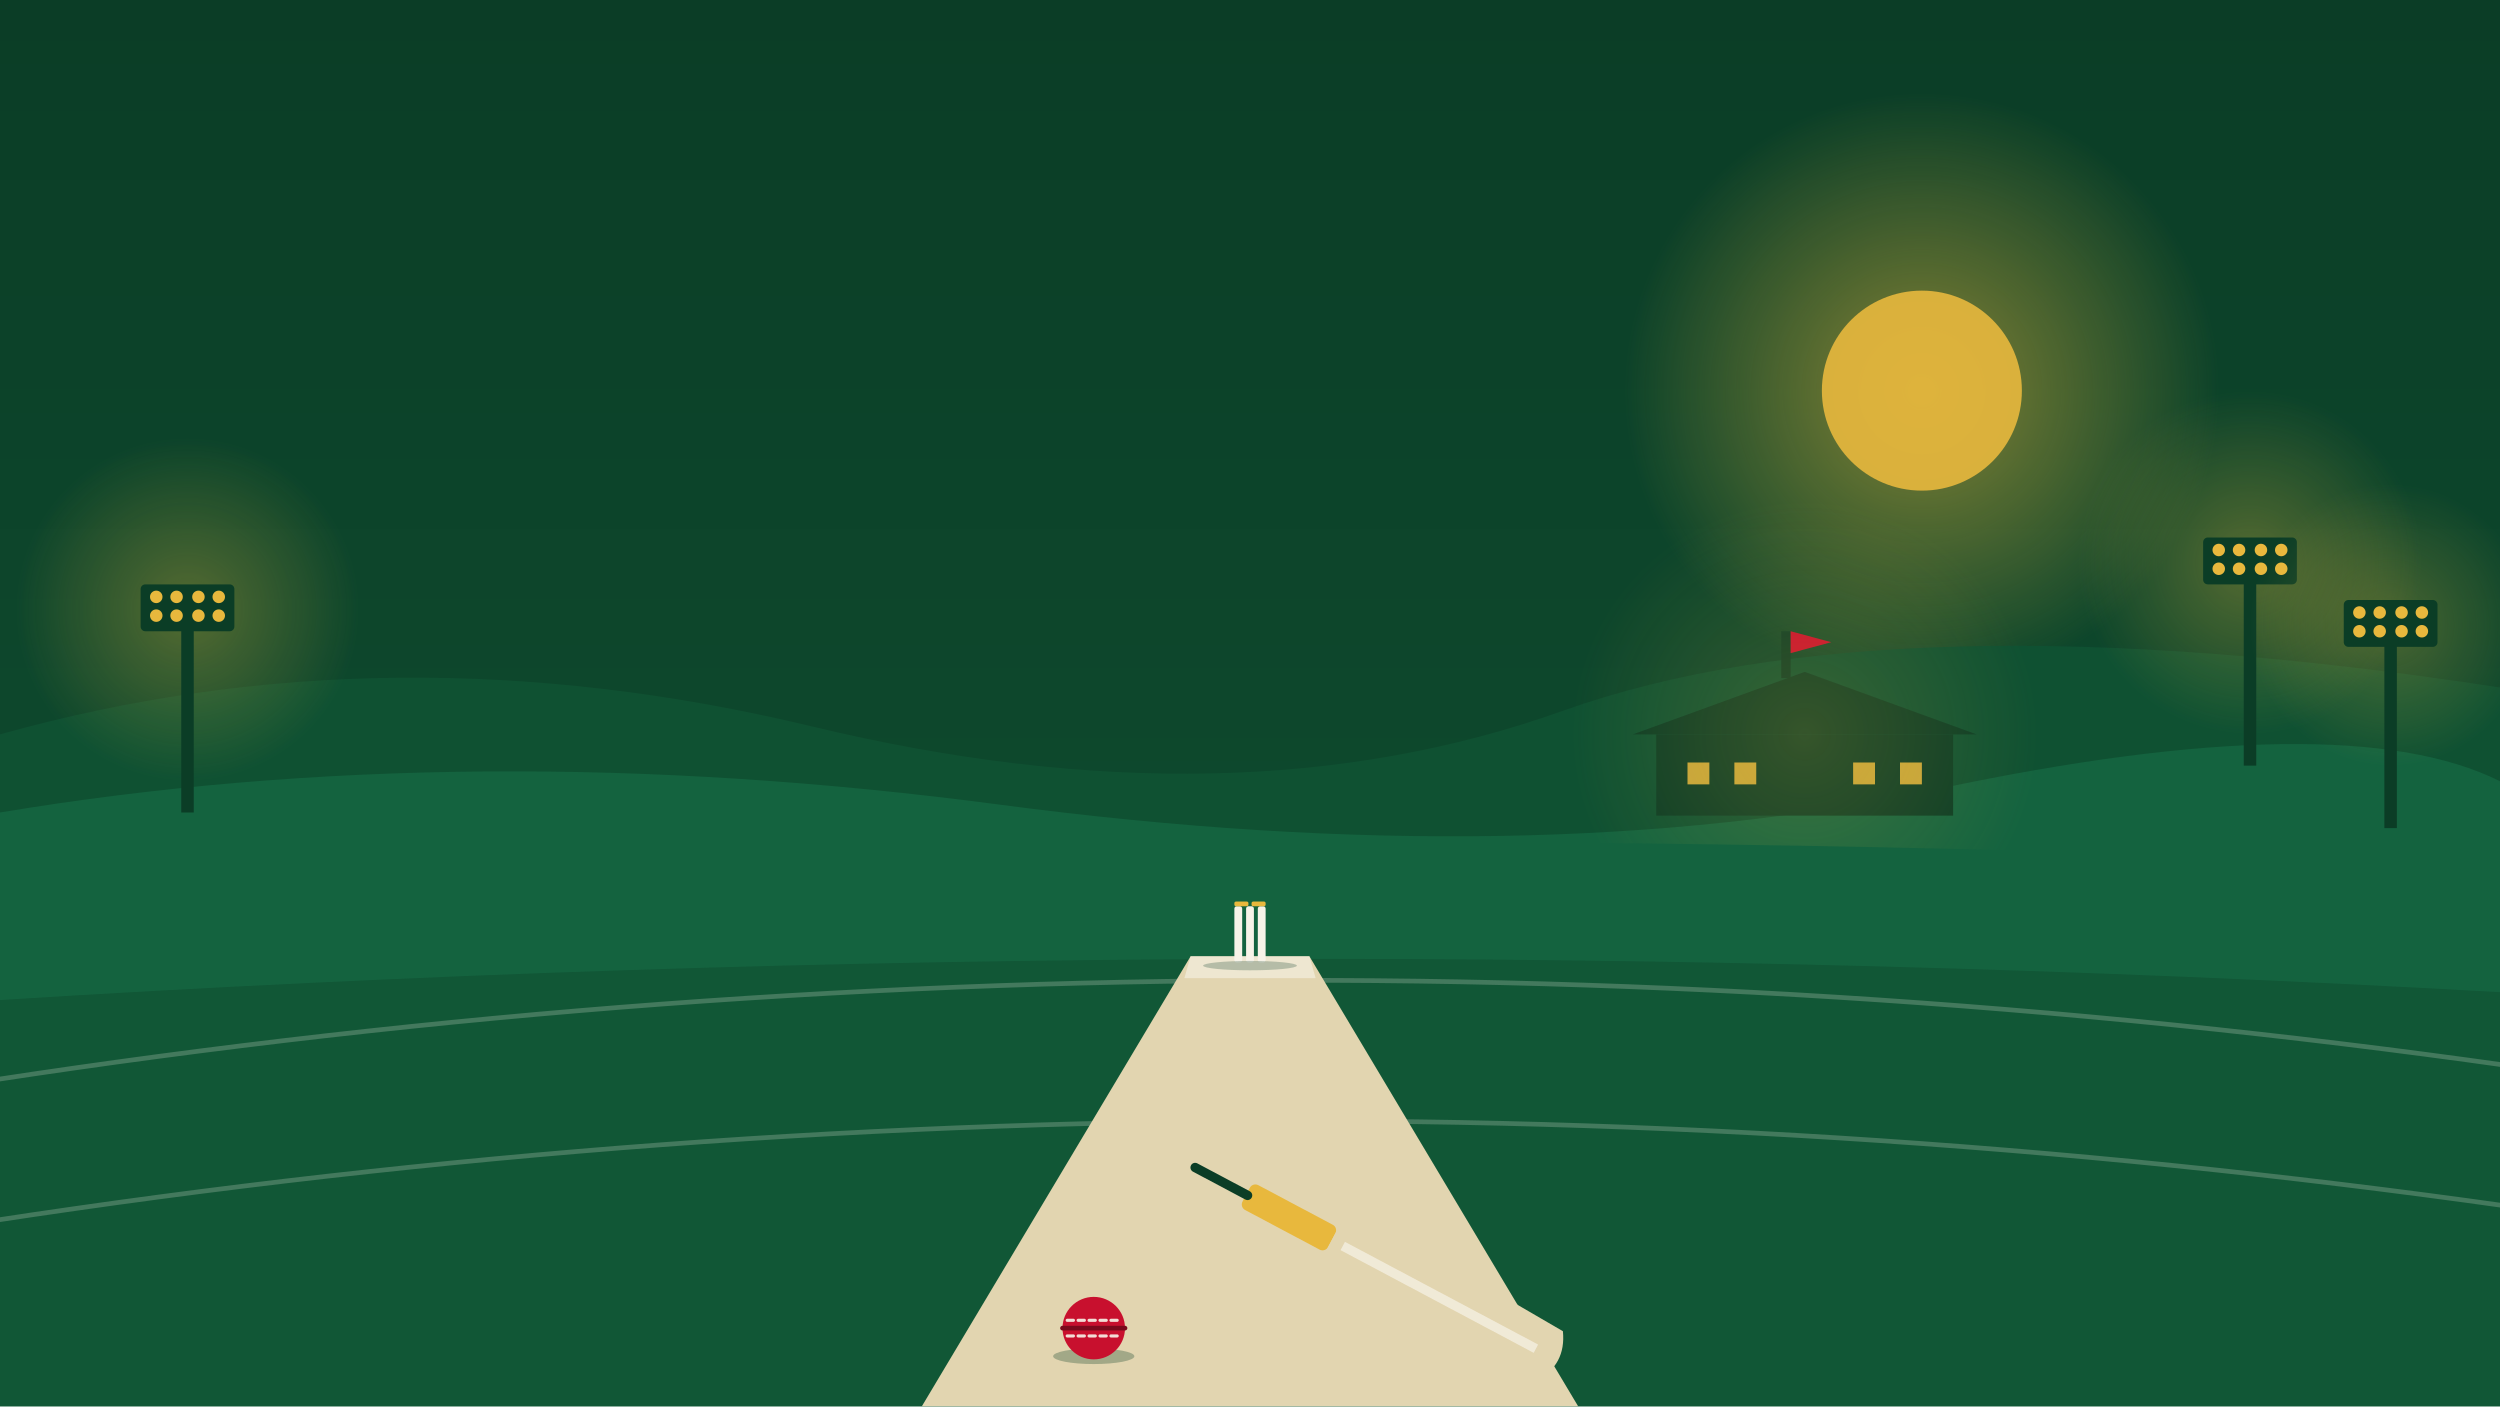
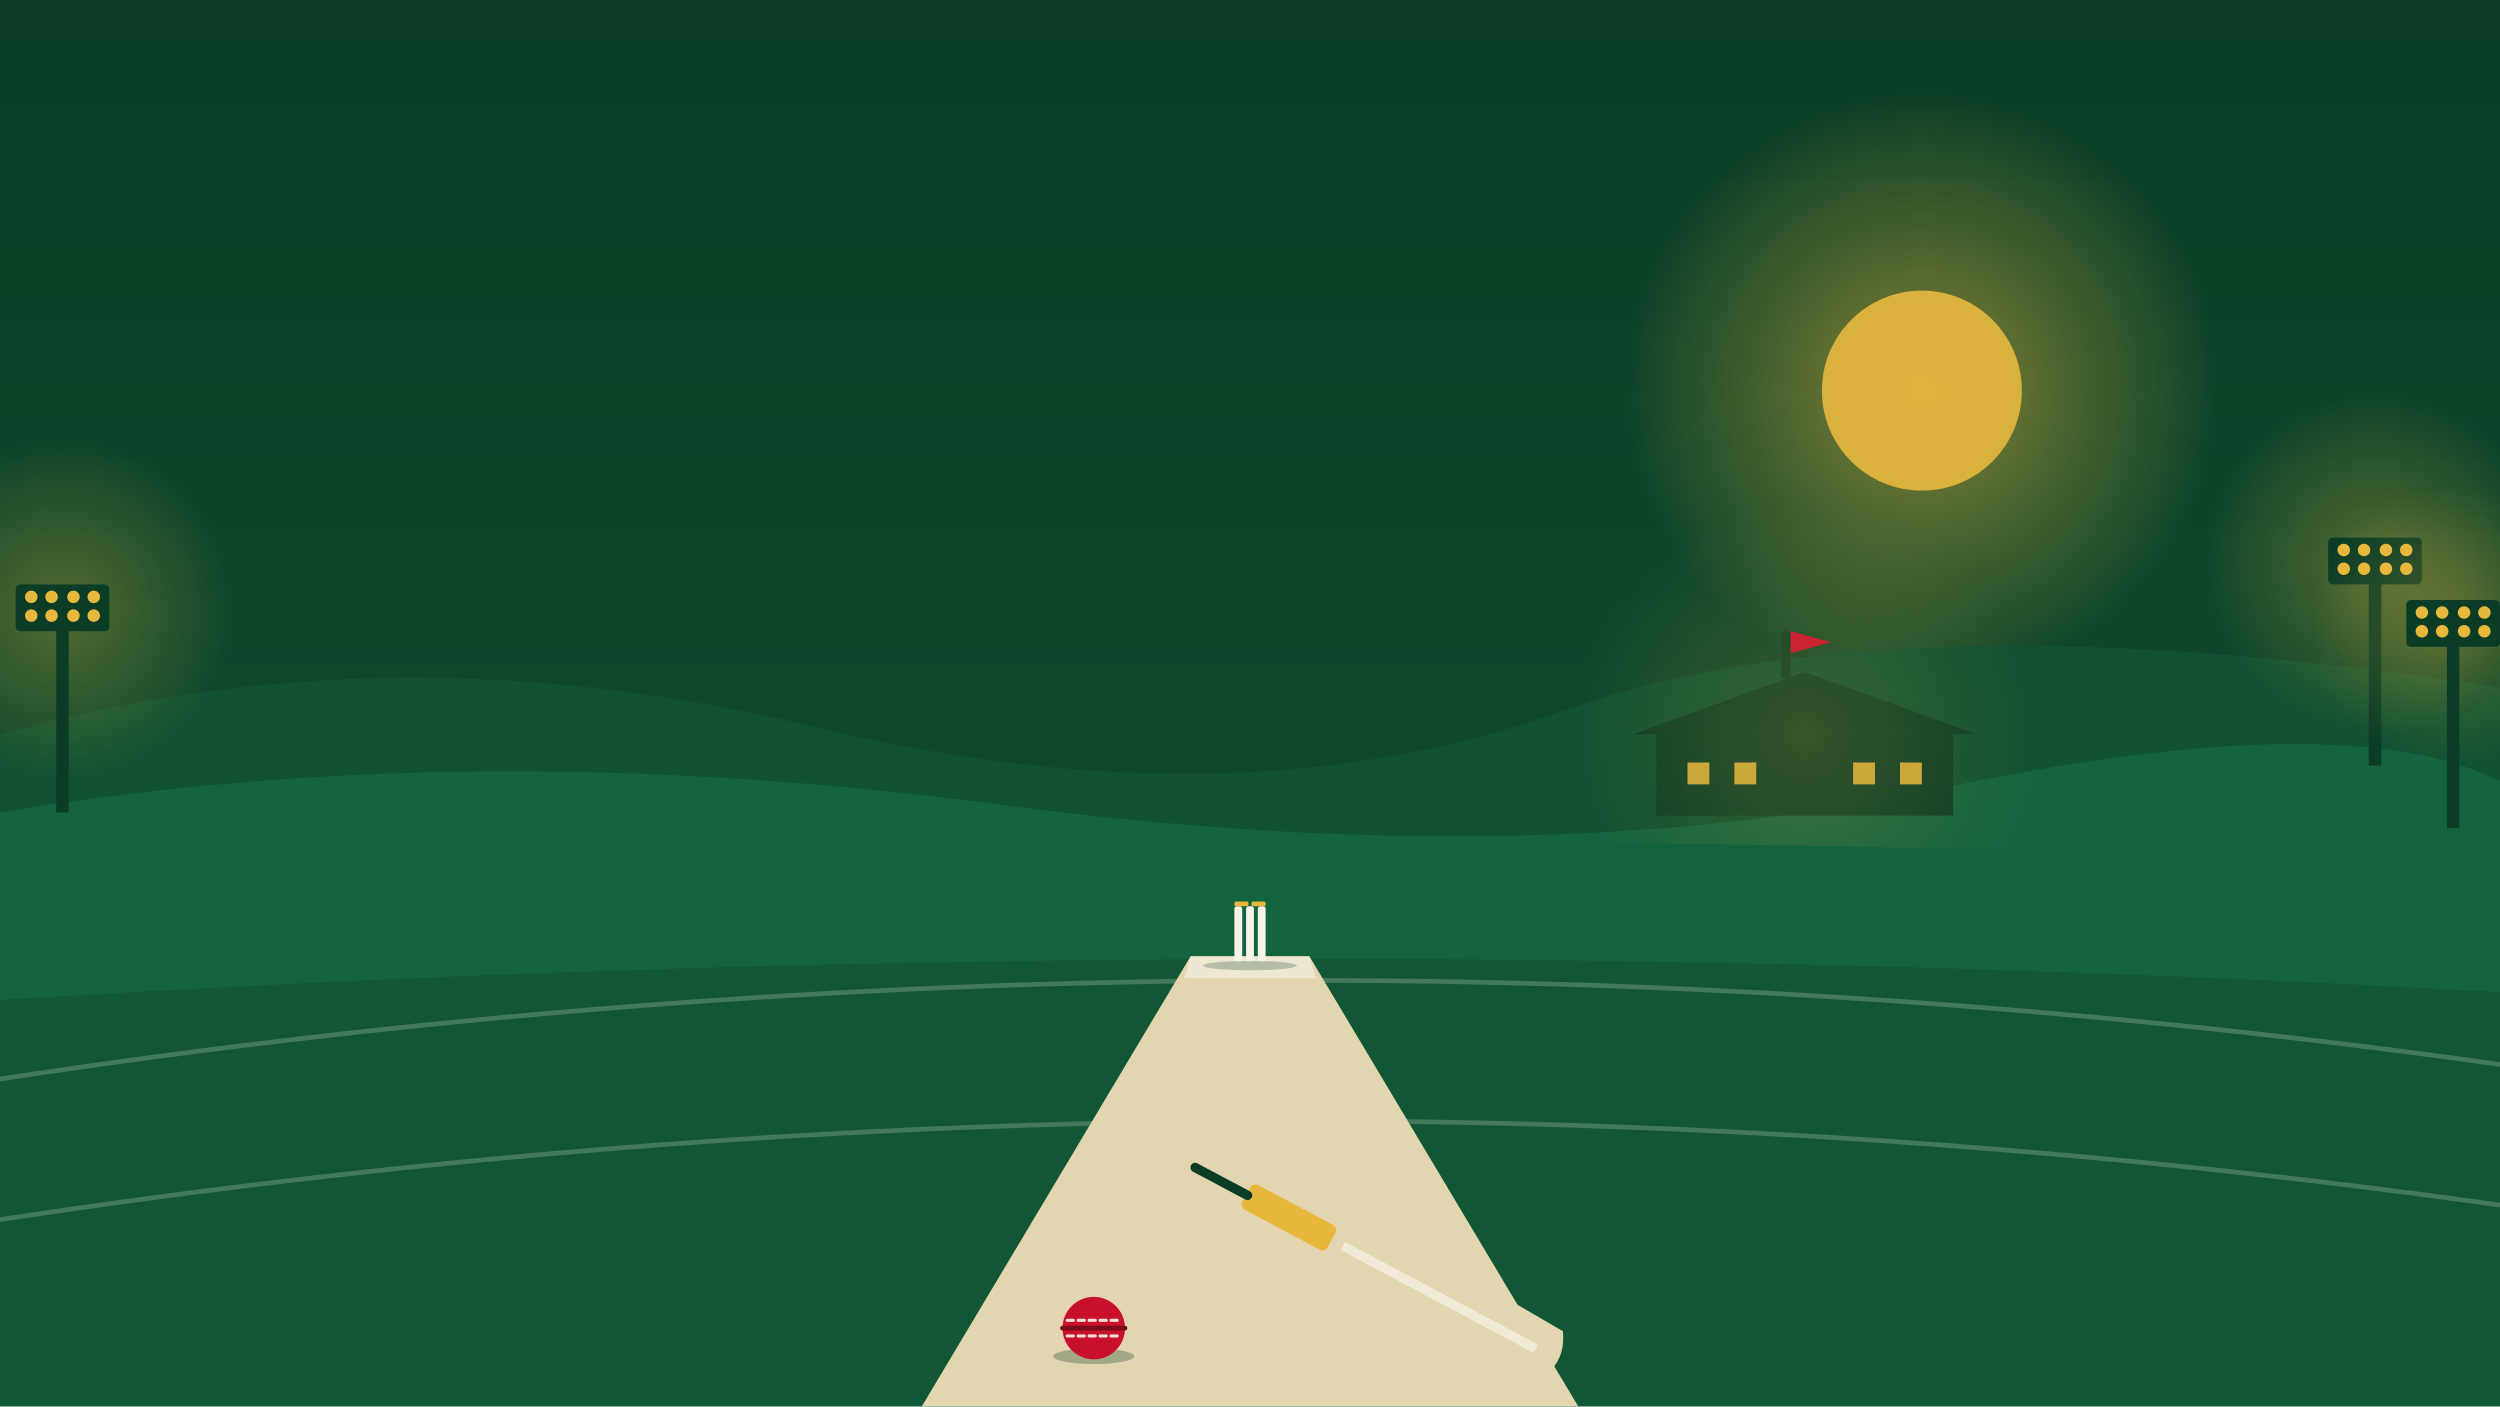
<svg xmlns="http://www.w3.org/2000/svg" viewBox="0 0 1600 900" preserveAspectRatio="xMidYMax slice" role="presentation" aria-hidden="true">
  <defs>
    <linearGradient id="sky" x1="0" y1="0" x2="0" y2="1">
      <stop offset="0" stop-color="#0B3D26" />
      <stop offset="1" stop-color="#0F5132" />
    </linearGradient>
    <radialGradient id="glow">
      <stop offset="0" stop-color="#E8B83D" stop-opacity="0.55" />
      <stop offset="1" stop-color="#E8B83D" stop-opacity="0" />
    </radialGradient>
    <g id="pylon">
      <rect x="-4" y="0" width="8" height="120" fill="#0B3D26" />
      <rect x="-30" y="-26" width="60" height="30" rx="3" fill="#0B3D26" />
      <g fill="#E8B83D">
        <circle cx="-20" cy="-18" r="4" />
        <circle cx="-7" cy="-18" r="4" />
        <circle cx="7" cy="-18" r="4" />
        <circle cx="20" cy="-18" r="4" />
        <circle cx="-20" cy="-6" r="4" />
        <circle cx="-7" cy="-6" r="4" />
        <circle cx="7" cy="-6" r="4" />
        <circle cx="20" cy="-6" r="4" />
      </g>
    </g>
  </defs>
  <rect width="1600" height="900" fill="url(#sky)" />
  <circle cx="1230" cy="250" r="190" fill="url(#glow)" />
  <circle cx="1230" cy="250" r="64" fill="#E8B83D" opacity="0.9" />
  <path d="M0 470 Q250 400 520 465 T1000 455 T1600 440 V620 H0z" fill="#0F5132" />
  <path d="M0 520 Q300 470 640 515 T1240 505 T1600 500 V640 H0z" fill="#14633F" />
  <g fill="#0B3D26">
    <rect x="1060" y="470" width="190" height="52" />
    <path d="M1045 470 L1155 430 L1265 470z" />
    <rect x="1140" y="404" width="6" height="30" />
    <path d="M1146 404 L1172 411 L1146 418z" fill="#C8102E" />
  </g>
  <g fill="#E8B83D" opacity="0.85">
    <rect x="1080" y="488" width="14" height="14" />
    <rect x="1110" y="488" width="14" height="14" />
    <rect x="1186" y="488" width="14" height="14" />
    <rect x="1216" y="488" width="14" height="14" />
  </g>
  <circle cx="1155" cy="470" r="150" fill="url(#glow)" opacity="0.35" />
  <g>
-     <circle cx="120" cy="390" r="110" fill="url(#glow)" opacity="0.6" />
-     <use href="#pylon" x="120" y="400" />
-     <circle cx="1440" cy="360" r="110" fill="url(#glow)" opacity="0.6" />
-     <use href="#pylon" x="1440" y="370" />
-     <circle cx="1530" cy="400" r="90" fill="url(#glow)" opacity="0.5" />
-     <use href="#pylon" x="1530" y="410" />
+     <circle cx="40" cy="390" r="110" fill="url(#glow)" opacity="0.6" />
+     <use href="#pylon" x="40" y="400" />
+     <circle cx="1520" cy="360" r="110" fill="url(#glow)" opacity="0.6" />
+     <use href="#pylon" x="1520" y="370" />
+     <circle cx="1570" cy="400" r="90" fill="url(#glow)" opacity="0.5" />
+     <use href="#pylon" x="1570" y="410" />
  </g>
  <path d="M0 560 Q800 520 1600 555 V900 H0z" fill="#14633F" />
  <path d="M0 640 Q800 590 1600 635 V900 H0z" fill="#0F5132" opacity="0.7" />
  <g fill="none" stroke="#F7F3E8" stroke-opacity="0.22" stroke-width="3">
    <path d="M-60 700 Q800 560 1660 690" />
    <path d="M-60 790 Q800 650 1660 780" />
  </g>
  <path d="M762 612 H838 L1010 900 H590z" fill="#E2D5B0" />
  <path d="M762 612 H838 L842 626 H758z" fill="#F7F3E8" opacity="0.6" />
  <g fill="#F7F3E8">
    <rect x="790" y="580" width="5" height="36" rx="1.5" />
    <rect x="797.5" y="580" width="5" height="36" rx="1.5" />
    <rect x="805" y="580" width="5" height="36" rx="1.5" />
  </g>
  <g fill="#E8B83D">
    <rect x="790" y="577" width="9" height="3" rx="1" />
    <rect x="801" y="577" width="9" height="3" rx="1" />
  </g>
  <ellipse cx="800" cy="618" rx="30" ry="3" fill="#0B3D26" opacity="0.25" />
  <g transform="translate(930 835) rotate(-62)">
    <rect x="-9" y="-150" width="18" height="62" rx="4" fill="#E8B83D" />
    <rect x="-3" y="-190" width="6" height="44" rx="3" fill="#0B3D26" />
    <path d="M-24 -88 H24 L18 70 Q0 82 -18 70z" fill="#E2D5B0" />
    <rect x="-3" y="-80" width="6" height="140" fill="#F7F3E8" opacity="0.7" />
  </g>
  <ellipse cx="700" cy="868" rx="26" ry="5" fill="#0B3D26" opacity="0.3" />
  <circle cx="700" cy="850" r="20" fill="#C8102E" />
  <path d="M680 850 H720" fill="none" stroke="#7a0a1c" stroke-width="3" stroke-linecap="round" />
  <path d="M683 845 H717 M683 855 H717" fill="none" stroke="#F7F3E8" stroke-width="2" stroke-linecap="round" stroke-dasharray="4 3" opacity="0.9" />
</svg>
